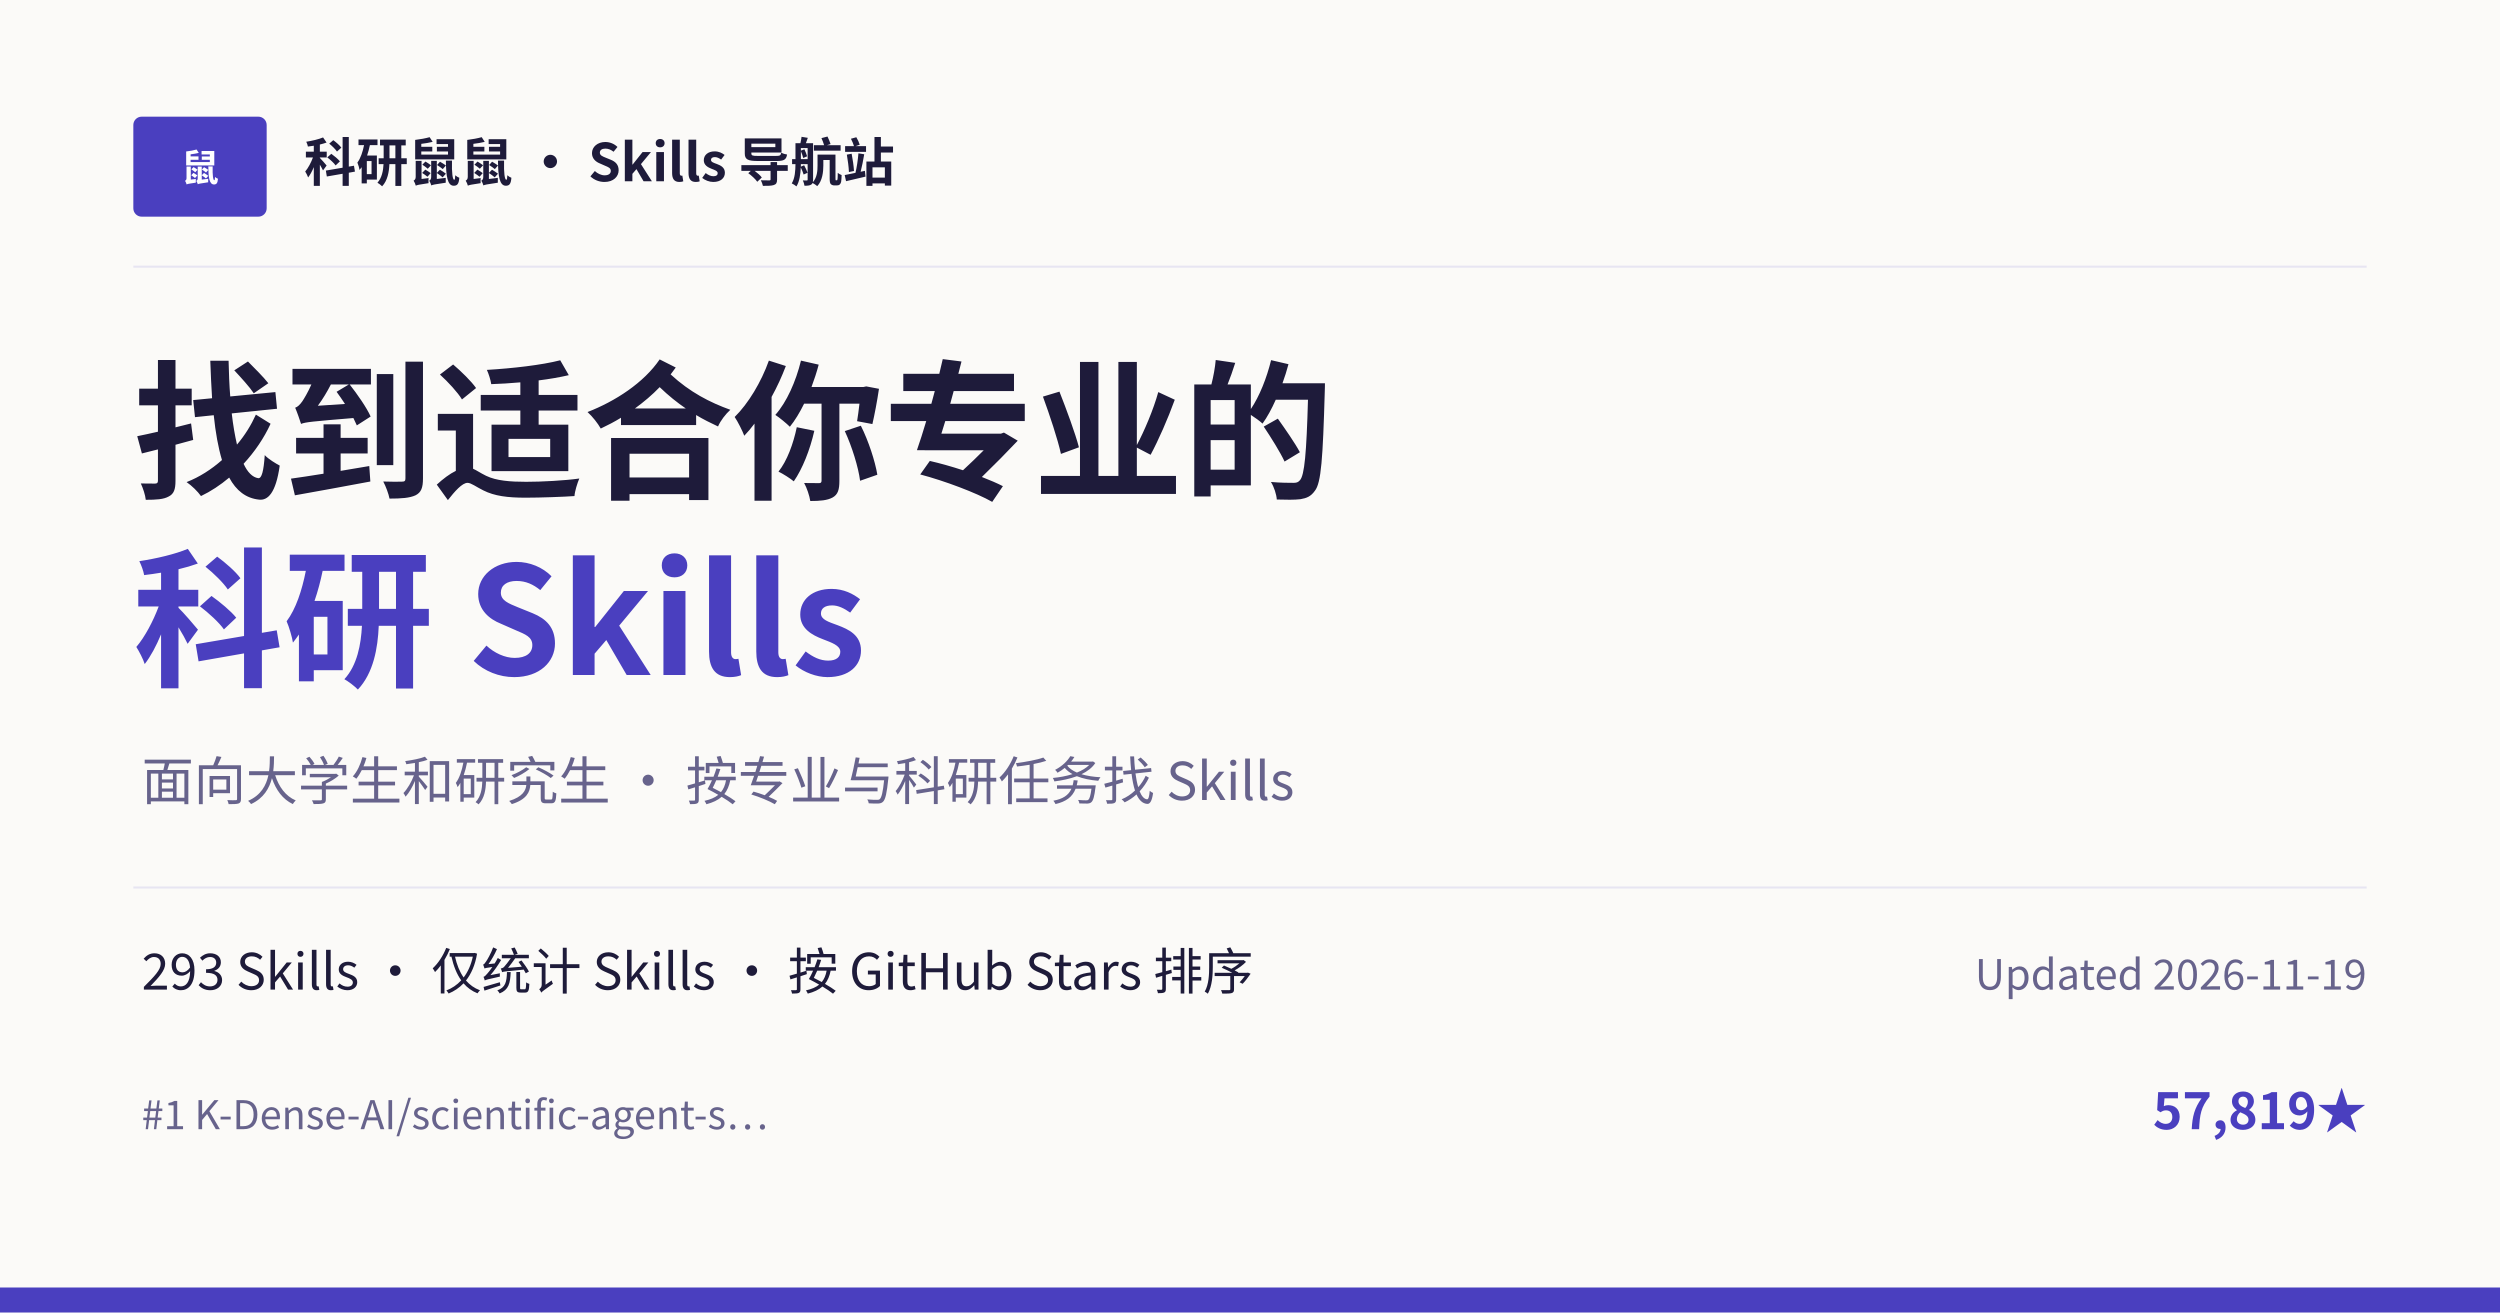
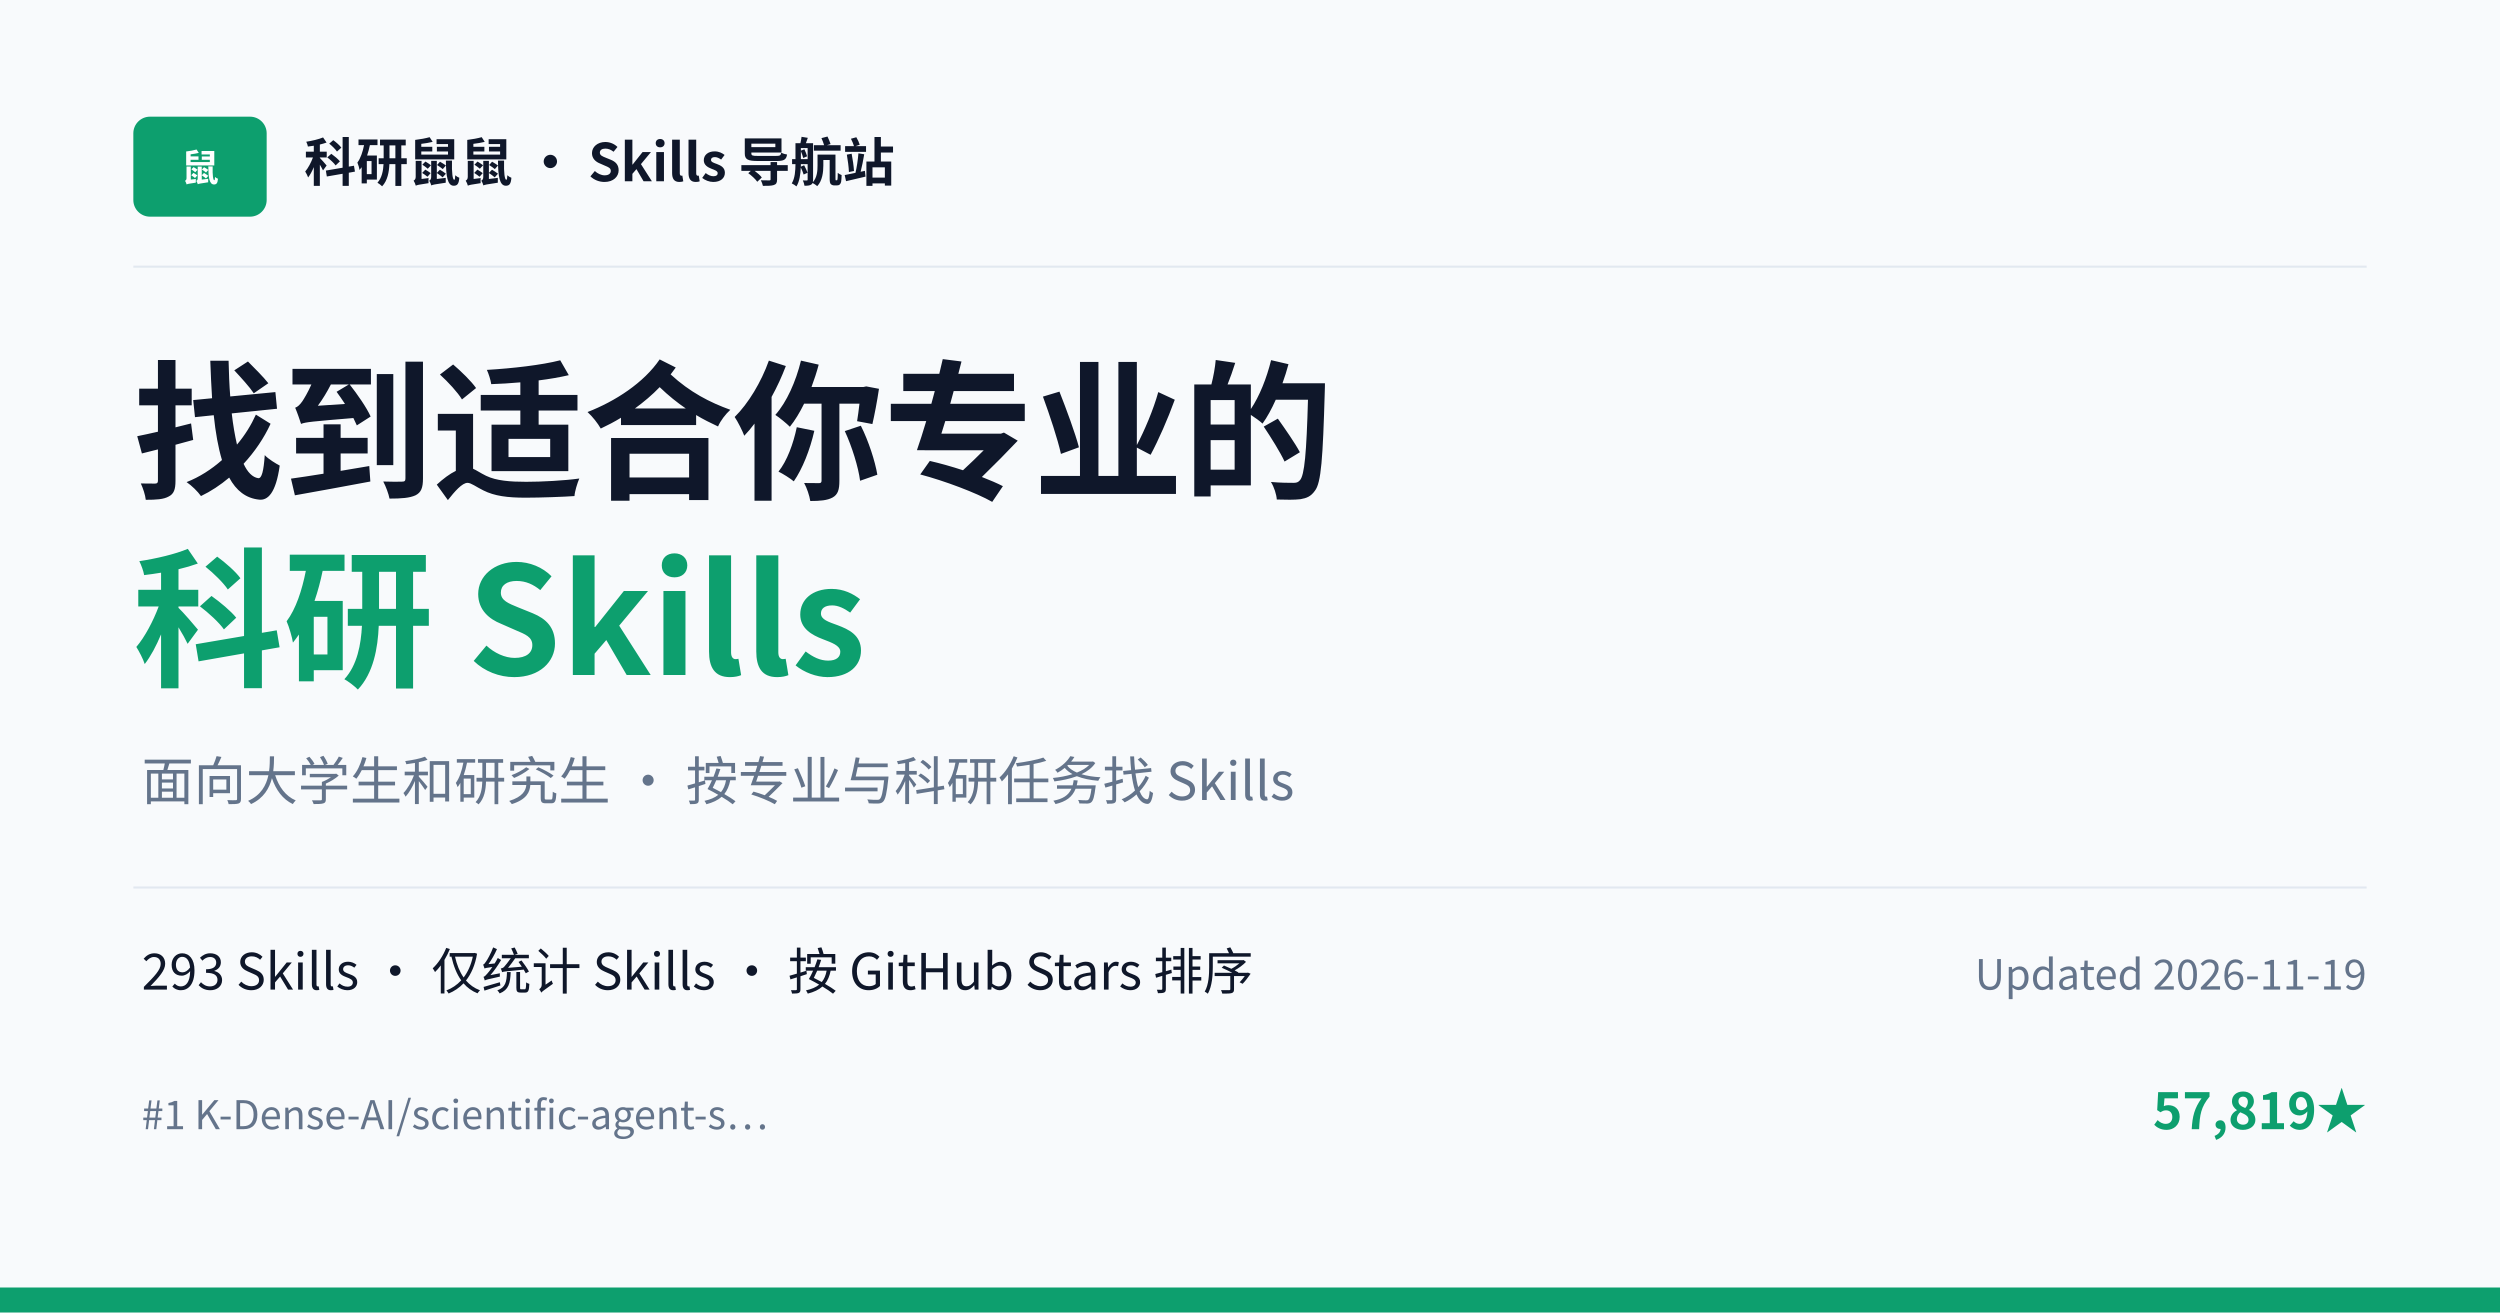
<svg xmlns="http://www.w3.org/2000/svg" width="1200" height="630" viewBox="0 0 1200 630">
-   <rect width="1200" height="630" fill="#FBFAF8" />
-   <rect x="64" y="56" width="64" height="48" rx="4" fill="#4A3FBF" />
+   <rect width="1200" height="630" fill="#F8FAFC" />
+   <rect x="64" y="56" width="64" height="48" rx="8" fill="#0D9F6E" />
  <text x="96" y="87" text-anchor="middle" font-family="Noto Sans CJK SC, Microsoft YaHei, PingFang SC, sans-serif" font-size="18" font-weight="700" fill="#FFFFFF">鼠</text>
-   <text x="146" y="87" font-family="Noto Sans CJK SC, Microsoft YaHei, PingFang SC, sans-serif" font-size="25" font-weight="600" fill="#1E1B3A">科研鼠鼠 · Skills 导航站</text>
-   <line x1="64" y1="128" x2="1136" y2="128" stroke="#E7E5F2" />
-   <text x="64" y="234" font-family="Noto Sans CJK SC, Microsoft YaHei, PingFang SC, sans-serif" font-size="72" font-weight="700" fill="#1E1B3A">找到适合你专业的</text>
-   <text x="64" y="324" font-family="Noto Sans CJK SC, Microsoft YaHei, PingFang SC, sans-serif" font-size="72" font-weight="700" fill="#4A3FBF">科研 Skills</text>
-   <text x="68" y="384" font-family="Noto Sans CJK SC, Microsoft YaHei, PingFang SC, sans-serif" font-size="25" fill="#67638C">面向大学生和研究生 · 按专业与科研任务找 Skills</text>
-   <line x1="64" y1="426" x2="1136" y2="426" stroke="#E7E5F2" />
-   <text x="68" y="475" font-family="Noto Sans CJK SC, Microsoft YaHei, PingFang SC, sans-serif" font-size="24" fill="#1E1B3A">293 Skills · 仅统计 Skills · 按 GitHub Stars 排序</text>
-   <text x="1136" y="475" text-anchor="end" font-family="Noto Sans CJK SC, Microsoft YaHei, PingFang SC, sans-serif" font-size="20" fill="#67638C">Updated 2026-11-19</text>
-   <text x="68" y="542" font-family="Noto Sans CJK SC, Microsoft YaHei, PingFang SC, sans-serif" font-size="19" fill="#67638C">#1 K-Dense-AI/scientific-agent-s…</text>
-   <text x="1136" y="542" text-anchor="end" font-family="Noto Sans CJK SC, Microsoft YaHei, PingFang SC, sans-serif" font-size="24" font-weight="600" fill="#4A3FBF">57,819★</text>
-   <rect x="0" y="618" width="1200" height="12" fill="#4A3FBF" />
+   <text x="146" y="87" font-family="Noto Sans CJK SC, Microsoft YaHei, PingFang SC, sans-serif" font-size="25" font-weight="600" fill="#0F172A">科研鼠鼠 · Skills 导航站</text>
+   <line x1="64" y1="128" x2="1136" y2="128" stroke="#E2E8F0" />
+   <text x="64" y="234" font-family="Noto Sans CJK SC, Microsoft YaHei, PingFang SC, sans-serif" font-size="72" font-weight="700" fill="#0F172A">找到适合你专业的</text>
+   <text x="64" y="324" font-family="Noto Sans CJK SC, Microsoft YaHei, PingFang SC, sans-serif" font-size="72" font-weight="700" fill="#0D9F6E">科研 Skills</text>
+   <text x="68" y="384" font-family="Noto Sans CJK SC, Microsoft YaHei, PingFang SC, sans-serif" font-size="25" fill="#64748B">面向大学生和研究生 · 按专业与科研任务找 Skills</text>
+   <line x1="64" y1="426" x2="1136" y2="426" stroke="#E2E8F0" />
+   <text x="68" y="475" font-family="Noto Sans CJK SC, Microsoft YaHei, PingFang SC, sans-serif" font-size="24" fill="#0F172A">293 Skills · 仅统计 Skills · 按 GitHub Stars 排序</text>
+   <text x="1136" y="475" text-anchor="end" font-family="Noto Sans CJK SC, Microsoft YaHei, PingFang SC, sans-serif" font-size="20" fill="#64748B">Updated 2026-11-19</text>
+   <text x="68" y="542" font-family="Noto Sans CJK SC, Microsoft YaHei, PingFang SC, sans-serif" font-size="19" fill="#64748B">#1 K-Dense-AI/scientific-agent-s…</text>
+   <text x="1136" y="542" text-anchor="end" font-family="Noto Sans CJK SC, Microsoft YaHei, PingFang SC, sans-serif" font-size="24" font-weight="600" fill="#0D9F6E">57,819★</text>
+   <rect x="0" y="618" width="1200" height="12" fill="#0D9F6E" />
</svg>
